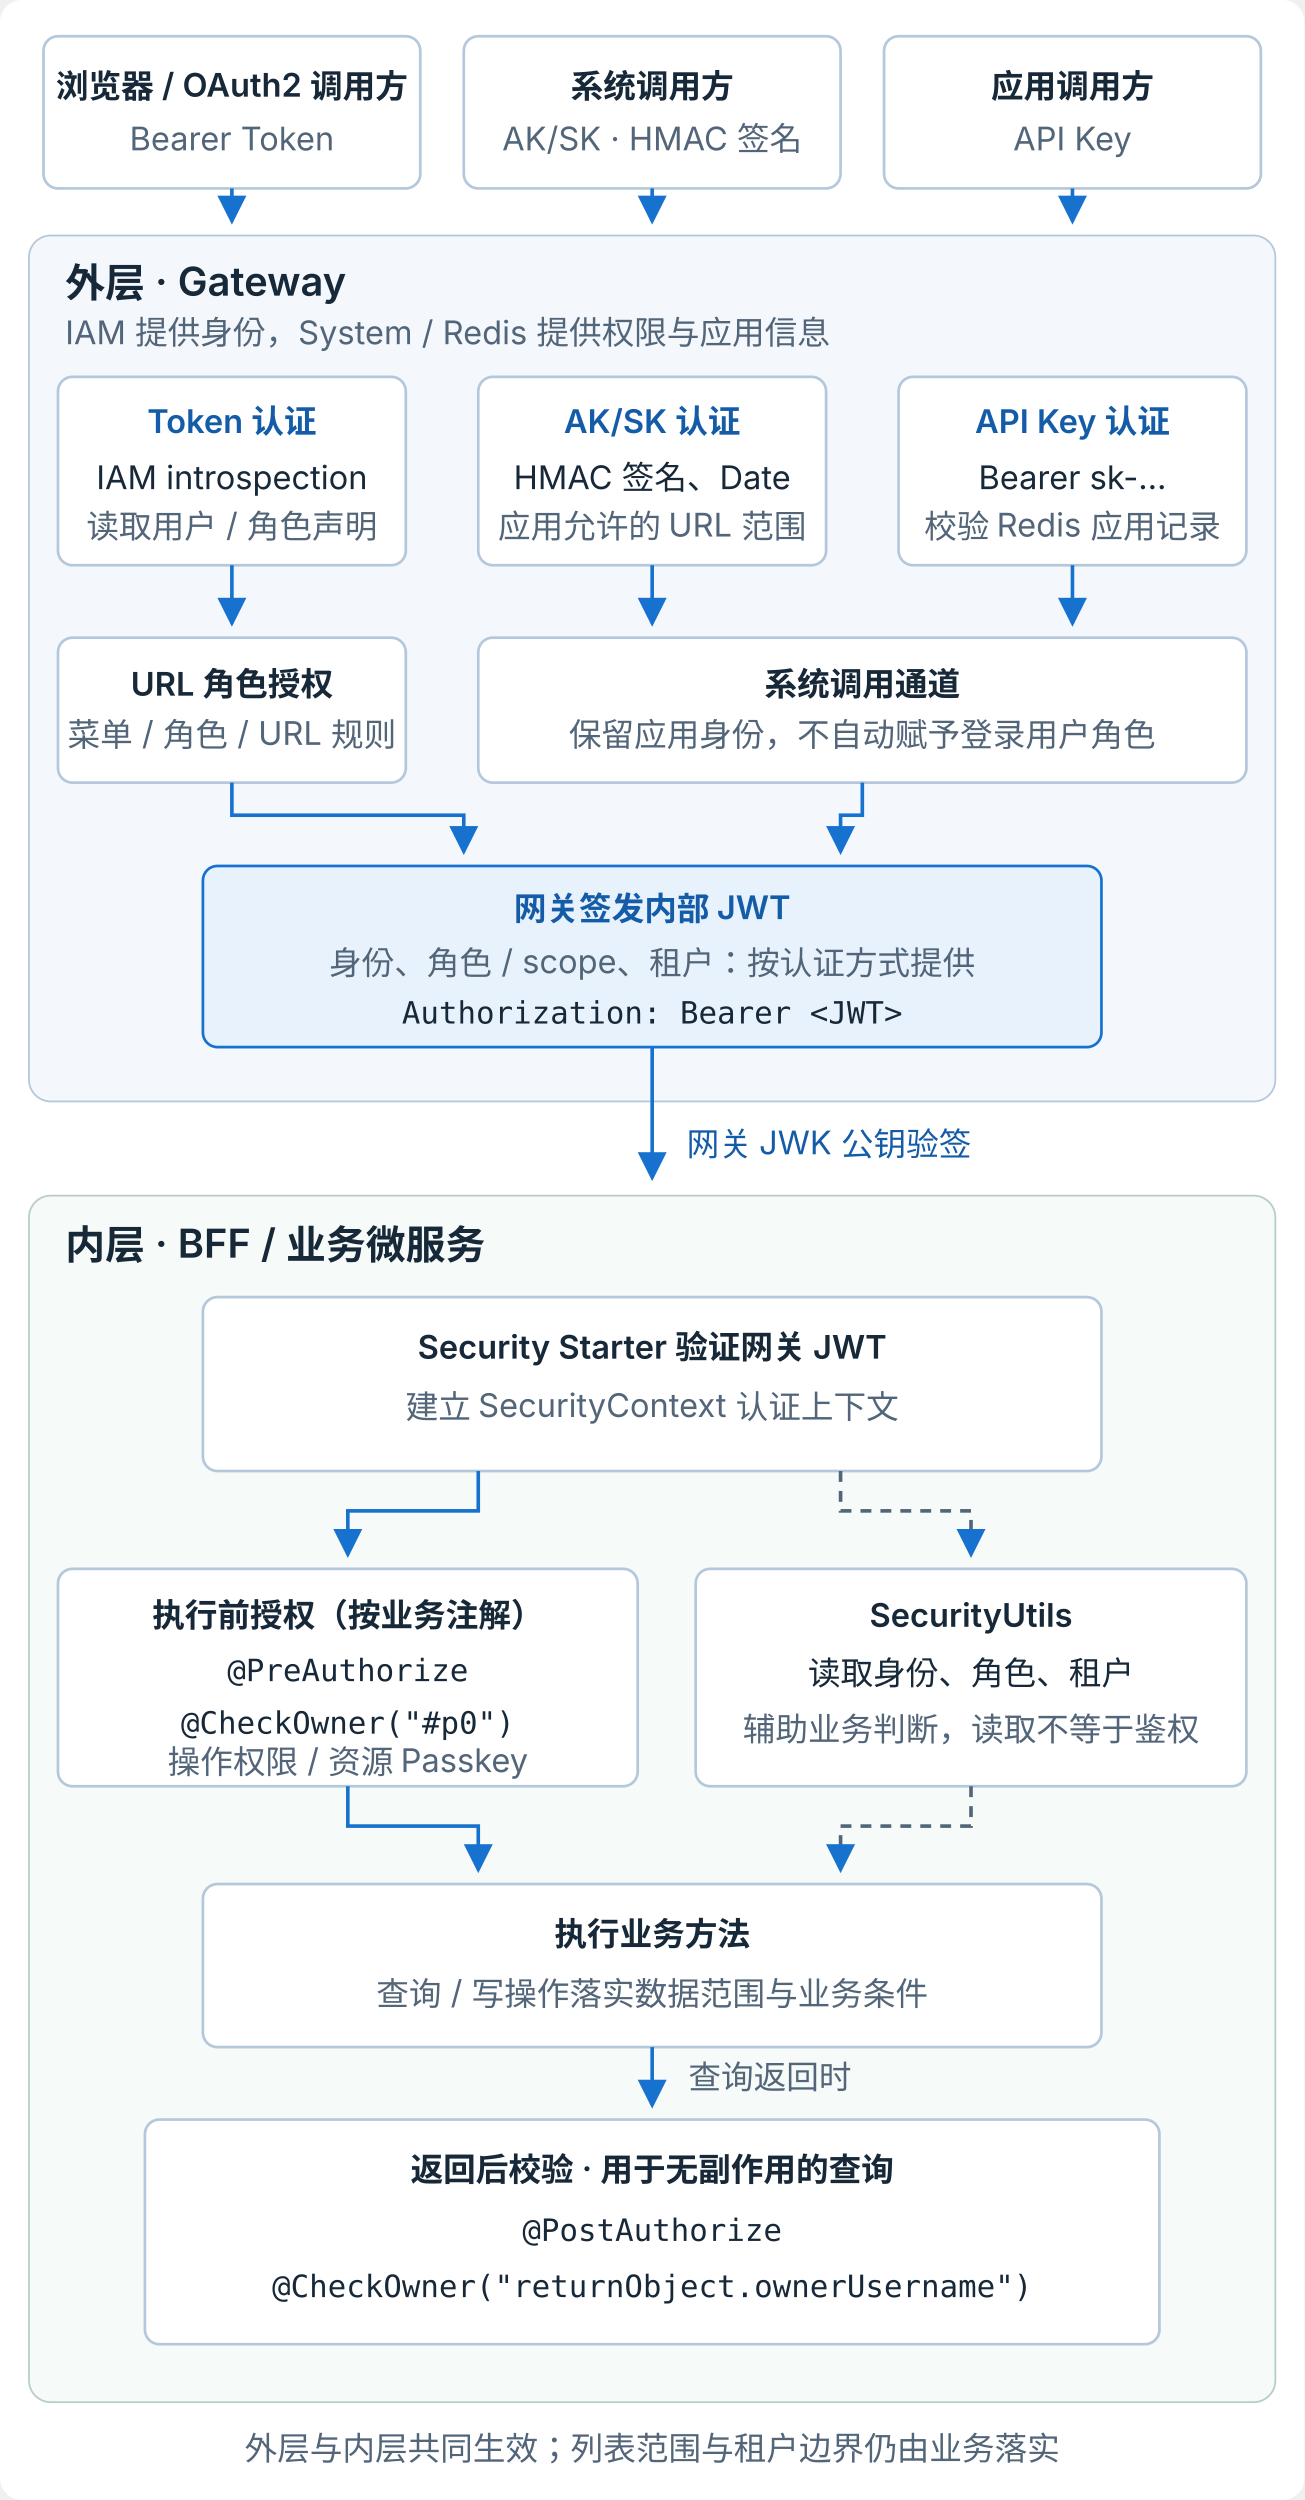
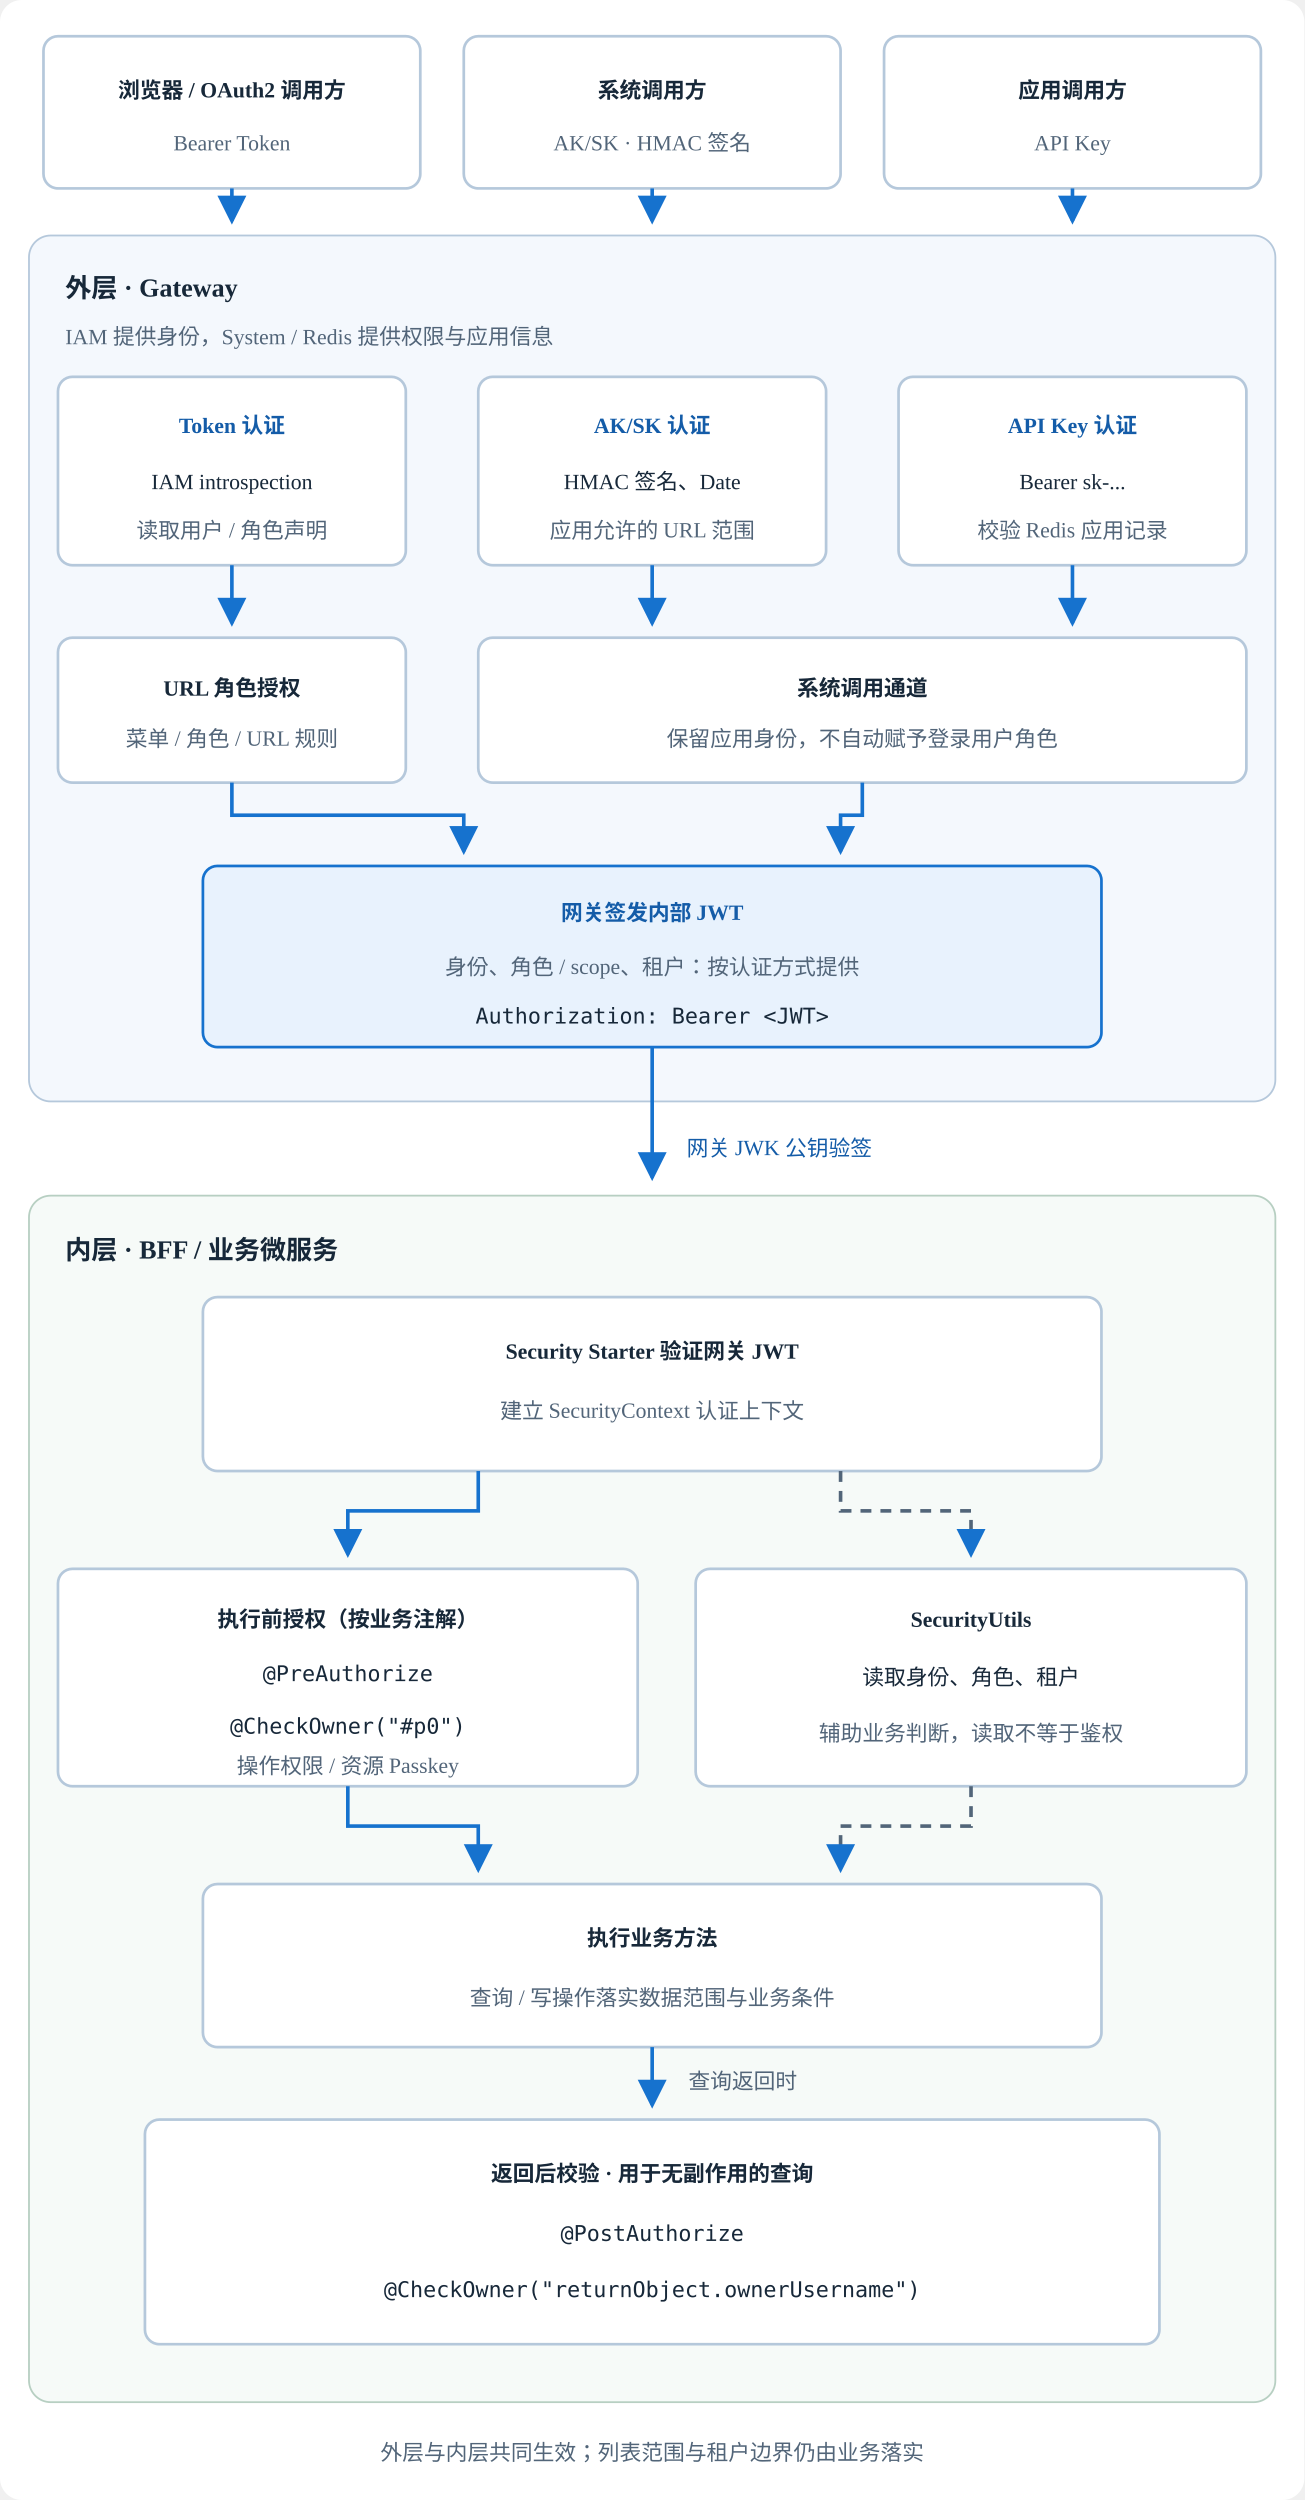
<svg xmlns="http://www.w3.org/2000/svg" id="macula-security-architecture" width="720" height="1380" viewBox="0 0 720 1380" role="img" aria-labelledby="security-title security-desc">
  <defs>
    <marker id="security-arrow" markerWidth="8" markerHeight="8" refX="7" refY="4" orient="auto">
      <path d="M0 0 8 4 0 8Z" fill="#1672ce" />
    </marker>
    <style>
-       #macula-security-architecture text { font-family: -apple-system, BlinkMacSystemFont, 'Segoe UI', 'PingFang SC', 'Microsoft YaHei', sans-serif; fill: #172839; font-size: 18px; }
-       #macula-security-architecture .heading { font-size: 22px; font-weight: 600; }
+       #macula-security-architecture { font-size: var(--macula-body-size, 15px); }
+       #macula-security-architecture text { font-family: var(--macula-font, -apple-system, BlinkMacSystemFont, 'Segoe UI', 'PingFang SC', 'Microsoft YaHei', sans-serif); fill: #172839; font-size: 1em; }
+       #macula-security-architecture .heading { font-size: 1.2em; font-weight: 600; }
      #macula-security-architecture .strong { font-weight: 600; }
      #macula-security-architecture .muted { fill: #526579; }
      #macula-security-architecture .blue { fill: #145ca8; }
-       #macula-security-architecture .mono { font-family: ui-monospace, Menlo, Consolas, monospace; font-size: 17px; }
+       #macula-security-architecture .mono { font-family: ui-monospace, Menlo, Consolas, monospace; font-size: var(--macula-code-size, 14px); }
+       @media (max-width: 767px) {
+         #macula-security-architecture { font-size: var(--macula-body-size, 14px); }
+         #macula-security-architecture .mono { font-size: var(--macula-code-size, 13px); }
+       }
      #macula-security-architecture .box { fill: #fff; stroke: #b5c8db; stroke-width: 1.5; }
      #macula-security-architecture .line { fill: none; stroke: #1672ce; stroke-width: 2; marker-end: url(#security-arrow); }
      #macula-security-architecture .context { fill: none; stroke: #526579; stroke-width: 2; stroke-dasharray: 6 5; marker-end: url(#security-arrow); }
    </style>
  </defs>
  <rect width="720" height="1380" rx="12" fill="#fff" />
  <rect class="box" x="24" y="20" width="208" height="84" rx="8" />
  <text x="128" y="54" text-anchor="middle" class="strong">浏览器 / OAuth2 调用方</text>
  <text x="128" y="83" text-anchor="middle" class="muted">Bearer Token</text>
  <rect class="box" x="256" y="20" width="208" height="84" rx="8" />
  <text x="360" y="54" text-anchor="middle" class="strong">系统调用方</text>
  <text x="360" y="83" text-anchor="middle" class="muted">AK/SK · HMAC 签名</text>
  <rect class="box" x="488" y="20" width="208" height="84" rx="8" />
  <text x="592" y="54" text-anchor="middle" class="strong">应用调用方</text>
  <text x="592" y="83" text-anchor="middle" class="muted">API Key</text>
  <path class="line" d="M128 104V122" />
  <path class="line" d="M360 104V122" />
  <path class="line" d="M592 104V122" />
  <rect x="16" y="130" width="688" height="478" rx="12" fill="#f4f8fd" stroke="#b5c8db" />
  <text x="36" y="164" class="heading">外层 · Gateway</text>
  <text x="36" y="190" class="muted">IAM 提供身份，System / Redis 提供权限与应用信息</text>
  <rect class="box" x="32" y="208" width="192" height="104" rx="8" />
  <text x="128" y="239" text-anchor="middle" class="strong blue">Token 认证</text>
  <text x="128" y="270" text-anchor="middle">IAM introspection</text>
  <text x="128" y="297" text-anchor="middle" class="muted">读取用户 / 角色声明</text>
  <rect class="box" x="264" y="208" width="192" height="104" rx="8" />
  <text x="360" y="239" text-anchor="middle" class="strong blue">AK/SK 认证</text>
  <text x="360" y="270" text-anchor="middle">HMAC 签名、Date</text>
  <text x="360" y="297" text-anchor="middle" class="muted">应用允许的 URL 范围</text>
  <rect class="box" x="496" y="208" width="192" height="104" rx="8" />
  <text x="592" y="239" text-anchor="middle" class="strong blue">API Key 认证</text>
  <text x="592" y="270" text-anchor="middle">Bearer sk-...</text>
  <text x="592" y="297" text-anchor="middle" class="muted">校验 Redis 应用记录</text>
  <path class="line" d="M128 312V344" />
  <path class="line" d="M360 312V344" />
  <path class="line" d="M592 312V344" />
  <rect class="box" x="32" y="352" width="192" height="80" rx="8" />
  <text x="128" y="384" text-anchor="middle" class="strong">URL 角色授权</text>
  <text x="128" y="412" text-anchor="middle" class="muted">菜单 / 角色 / URL 规则</text>
  <rect class="box" x="264" y="352" width="424" height="80" rx="8" />
  <text x="476" y="384" text-anchor="middle" class="strong">系统调用通道</text>
  <text x="476" y="412" text-anchor="middle" class="muted">保留应用身份，不自动赋予登录用户角色</text>
  <path class="line" d="M128 432V450H256V470" />
  <path class="line" d="M476 432V450H464V470" />
  <rect x="112" y="478" width="496" height="100" rx="8" fill="#e8f2fd" stroke="#1672ce" stroke-width="1.5" />
  <text x="360" y="508" text-anchor="middle" class="strong blue">网关签发内部 JWT</text>
  <text x="360" y="538" text-anchor="middle" class="muted">身份、角色 / scope、租户：按认证方式提供</text>
  <text x="360" y="565" text-anchor="middle" class="mono">Authorization: Bearer &lt;JWT&gt;</text>
  <path class="line" d="M360 578V650" />
  <text x="379" y="638" class="blue">网关 JWK 公钥验签</text>
  <rect x="16" y="660" width="688" height="666" rx="12" fill="#f6faf8" stroke="#b7cfc2" />
  <text x="36" y="695" class="heading">内层 · BFF / 业务微服务</text>
  <rect class="box" x="112" y="716" width="496" height="96" rx="8" />
  <text x="360" y="750" text-anchor="middle" class="strong">Security Starter 验证网关 JWT</text>
  <text x="360" y="783" text-anchor="middle" class="muted">建立 SecurityContext 认证上下文</text>
  <path class="line" d="M264 812V834H192V858" />
  <path class="context" d="M464 812V834H536V858" />
  <rect class="box" x="32" y="866" width="320" height="120" rx="8" />
  <text x="192" y="898" text-anchor="middle" class="strong">执行前授权（按业务注解）</text>
  <text x="192" y="928" text-anchor="middle" class="mono">@PreAuthorize</text>
  <text x="192" y="957" text-anchor="middle" class="mono">@CheckOwner("#p0")</text>
  <text x="192" y="979" text-anchor="middle" class="muted">操作权限 / 资源 Passkey</text>
  <rect class="box" x="384" y="866" width="304" height="120" rx="8" />
  <text x="536" y="898" text-anchor="middle" class="strong">SecurityUtils</text>
  <text x="536" y="930" text-anchor="middle">读取身份、角色、租户</text>
  <text x="536" y="961" text-anchor="middle" class="muted">辅助业务判断，读取不等于鉴权</text>
  <path class="line" d="M192 986V1008H264V1032" />
  <path class="context" d="M536 986V1008H464V1032" />
  <rect class="box" x="112" y="1040" width="496" height="90" rx="8" />
  <text x="360" y="1074" text-anchor="middle" class="strong">执行业务方法</text>
  <text x="360" y="1107" text-anchor="middle" class="muted">查询 / 写操作落实数据范围与业务条件</text>
  <path class="line" d="M360 1130V1162" />
  <text x="380" y="1153" class="muted">查询返回时</text>
  <rect class="box" x="80" y="1170" width="560" height="124" rx="8" />
  <text x="360" y="1204" text-anchor="middle" class="strong">返回后校验 · 用于无副作用的查询</text>
  <text x="360" y="1237" text-anchor="middle" class="mono">@PostAuthorize</text>
  <text x="360" y="1268" text-anchor="middle" class="mono">@CheckOwner("returnObject.ownerUsername")</text>
  <text x="360" y="1358" text-anchor="middle" class="muted">外层与内层共同生效；列表范围与租户边界仍由业务落实</text>
</svg>
